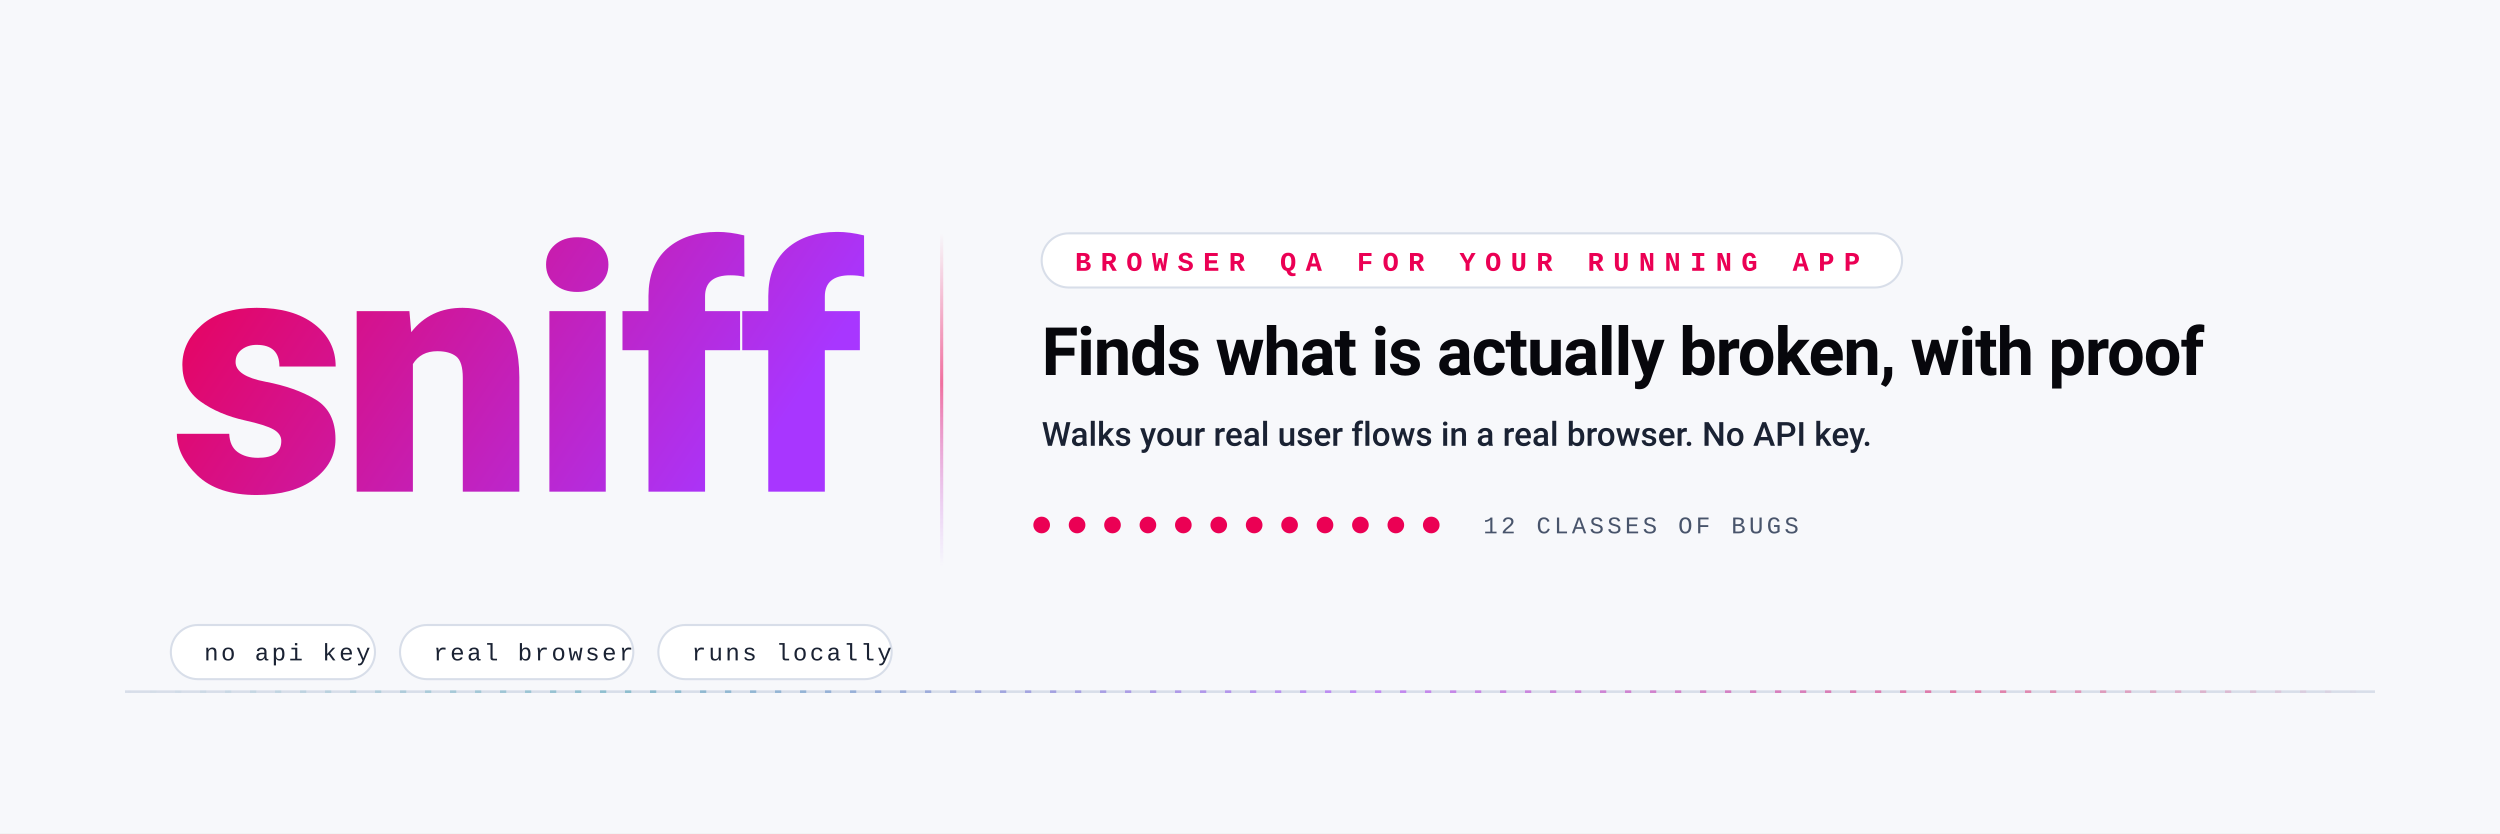
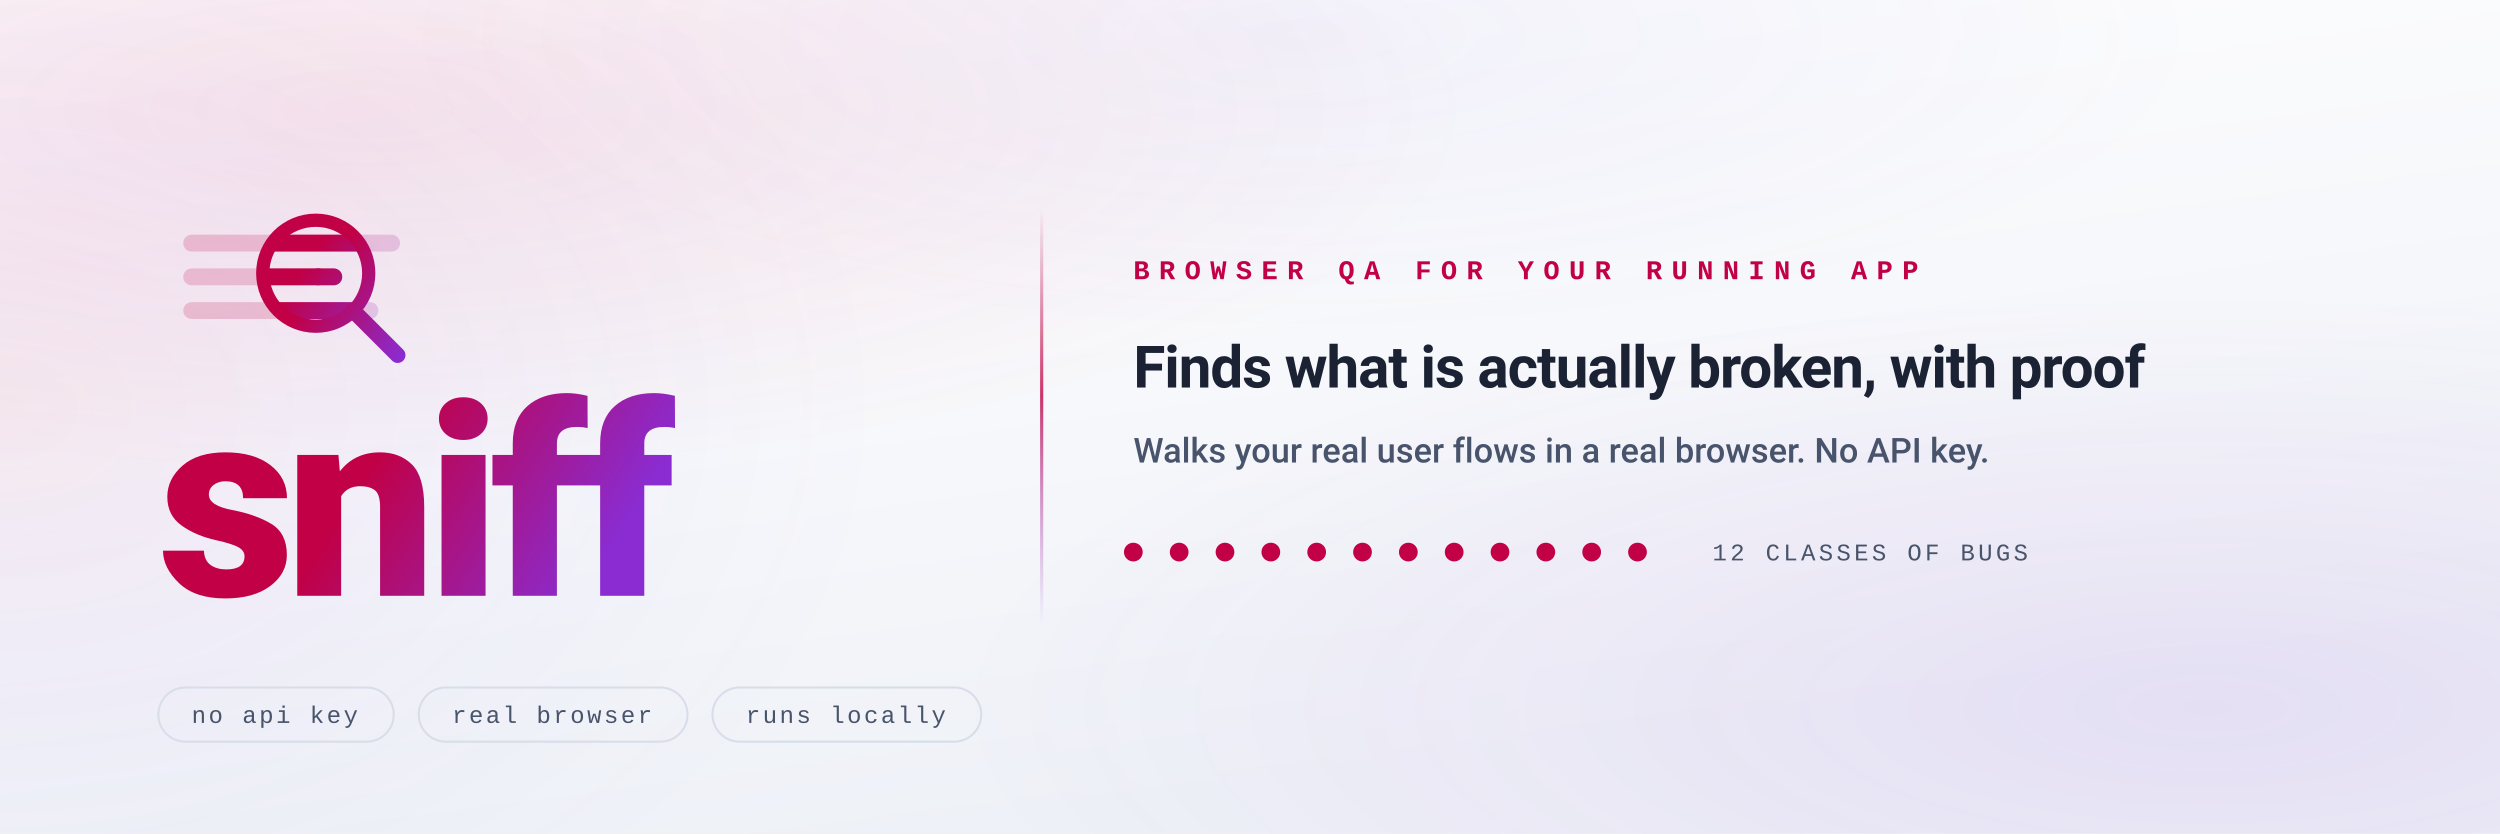
<svg xmlns="http://www.w3.org/2000/svg" viewBox="0 0 1200 400" fill="none" role="img" aria-label="sniff, browser QA for your running app: finds what is actually broken, with proof">
  <defs>
-     <linearGradient id="brand" x1="0" y1="0" x2="1" y2="0.25" gradientUnits="objectBoundingBox">
-       <stop offset="0%" stop-color="#EB0054" />
-       <stop offset="100%" stop-color="#A836FF" />
-       <animateTransform attributeName="gradientTransform" type="translate" values="-0.12 0; 0.12 0; -0.12 0" dur="18s" repeatCount="indefinite" />
+     <linearGradient id="sf-ground" x1="0" y1="0" x2="0.4" y2="1">
+       <stop offset="0%" stop-color="#FFFFFF" />
+       <stop offset="55%" stop-color="#F7F8FB" />
+       <stop offset="100%" stop-color="#EEF1F7" />
    </linearGradient>
-     <linearGradient id="rule" gradientUnits="userSpaceOnUse" x1="452" y1="112" x2="452" y2="272">
-       <stop offset="0%" stop-color="#EB0054" stop-opacity="0" />
-       <stop offset="45%" stop-color="#EB0054" stop-opacity="0.55" />
-       <stop offset="100%" stop-color="#A836FF" stop-opacity="0" />
+     <radialGradient id="sf-bloomA" cx="0.15" cy="0.13" r="0.44">
+       <stop offset="0%" stop-color="#C10045" stop-opacity="0.10" />
+       <stop offset="100%" stop-color="#C10045" stop-opacity="0" />
+     </radialGradient>
+     <radialGradient id="sf-bloomB" cx="0.88" cy="0.85" r="0.50">
+       <stop offset="0%" stop-color="#8A2CD1" stop-opacity="0.09" />
+       <stop offset="100%" stop-color="#8A2CD1" stop-opacity="0" />
+     </radialGradient>
+     <radialGradient id="sf-bloomC" cx="0.52" cy="0.04" r="0.36">
+       <stop offset="0%" stop-color="#5D4BD1" stop-opacity="0.06" />
+       <stop offset="100%" stop-color="#5D4BD1" stop-opacity="0" />
+     </radialGradient>
+     <radialGradient id="sf-wash" cx="0.5" cy="0.5" r="0.5">
+       <stop offset="0%" stop-color="#C10045" stop-opacity="0.07" />
+       <stop offset="42%" stop-color="#8A2CD1" stop-opacity="0.043" />
+       <stop offset="76%" stop-color="#5D4BD1" stop-opacity="0.016" />
+       <stop offset="100%" stop-color="#5D4BD1" stop-opacity="0" />
+     </radialGradient>
+     <clipPath id="sf-frame">
+       <rect width="1200" height="400" />
+     </clipPath>
+     <linearGradient id="sf-rule" gradientUnits="userSpaceOnUse" x1="500" y1="100" x2="500" y2="300">
+       <stop offset="0%" stop-color="#C10045" stop-opacity="0" />
+       <stop offset="45%" stop-color="#C10045" stop-opacity="0.8" />
+       <stop offset="100%" stop-color="#8A2CD1" stop-opacity="0" />
    </linearGradient>
-     <linearGradient id="horizonline" gradientUnits="userSpaceOnUse" x1="60" y1="332" x2="1140" y2="332">
-       <stop offset="0%" stop-color="#00819C" stop-opacity="0" />
-       <stop offset="22%" stop-color="#00819C" stop-opacity="0.35" />
-       <stop offset="55%" stop-color="#A836FF" stop-opacity="0.5" />
-       <stop offset="82%" stop-color="#EB0054" stop-opacity="0.45" />
-       <stop offset="100%" stop-color="#EB0054" stop-opacity="0" />
+     <linearGradient id="sf-ink" gradientUnits="userSpaceOnUse" x1="40" y1="88" x2="200" y2="200">
+       <stop class="sfk1" offset="0%" stop-color="#C10045" />
+       <stop class="sfk2" offset="52%" stop-color="#C10045" />
+       <stop class="sfk3" offset="100%" stop-color="#8A2CD1" />
    </linearGradient>
-     <linearGradient id="gridfade" gradientUnits="userSpaceOnUse" x1="0" y1="332" x2="0" y2="400">
-       <stop offset="0%" stop-color="#00819C" stop-opacity="0.4" />
-       <stop offset="55%" stop-color="#725BFF" stop-opacity="0.2" />
-       <stop offset="100%" stop-color="#EB0054" stop-opacity="0.05" />
+     <clipPath id="sf-lens" clipPathUnits="userSpaceOnUse">
+       <circle cx="128" cy="130" r="41" />
+     </clipPath>
+     <linearGradient id="sf-word" x1="0" y1="0" x2="1" y2="0.25">
+       <stop class="sfk1" offset="0%" stop-color="#C10045" />
+       <stop class="sfk2" offset="46%" stop-color="#C10045" />
+       <stop class="sfk3" offset="100%" stop-color="#8A2CD1" />
    </linearGradient>
-     <linearGradient id="sheeng" x1="0" y1="0" x2="1" y2="0">
-       <stop offset="0%" stop-color="#FFFFFF" stop-opacity="0" />
-       <stop offset="50%" stop-color="#FFFFFF" stop-opacity="0.55" />
-       <stop offset="100%" stop-color="#FFFFFF" stop-opacity="0" />
-     </linearGradient>
-     <clipPath id="gridclip">
-       <rect x="0" y="332" width="1200" height="68" />
-     </clipPath>
-     <clipPath id="wordclip">
-       <text x="82" y="236" font-family="system-ui, -apple-system, 'Segoe UI', Roboto, 'Helvetica Neue', Arial, sans-serif" font-size="164" font-weight="800" letter-spacing="-2">sniff</text>
-     </clipPath>
  </defs>
  <style>
    .disp { font-family: system-ui, -apple-system, 'Segoe UI', Roboto, 'Helvetica Neue', Arial, sans-serif; }
    .mono { font-family: ui-monospace, SFMono-Regular, 'SF Mono', Menlo, Consolas, 'Liberation Mono', monospace; }
-     .eyebrow { font-size: 13px; font-weight: 600; letter-spacing: 4.5px; fill: #EB0054; }
-     .head    { font-size: 32px; font-weight: 700; fill: #07070C; letter-spacing: -0.5px; }
-     .sub     { font-size: 16px; font-weight: 500; fill: #1A2233; }
+     .eyebrow { font-size: 13px; font-weight: 600; letter-spacing: 4.5px; fill: #C10045; }
+     .head    { font-size: 28px; font-weight: 700; fill: #1A2233; letter-spacing: -0.5px; }
+     .sub     { font-size: 16.5px; font-weight: 500; fill: #48546B; }
    .tag     { font-size: 11.5px; letter-spacing: 1.6px; fill: #48546B; }
-     .chip    { font-size: 11.5px; letter-spacing: 1.2px; fill: #1A2233; }
- 
-     @keyframes flow { to { stroke-dashoffset: -240; } }
-     .flowline { animation: flow 14s linear infinite; }
- 
-     @keyframes pip { 0%,100% { opacity: 0.4; } 50% { opacity: 1; } }
-     .d1  { animation: pip 5s ease-in-out infinite 0s; }
-     .d2  { animation: pip 5s ease-in-out infinite 0.18s; }
-     .d3  { animation: pip 5s ease-in-out infinite 0.36s; }
-     .d4  { animation: pip 5s ease-in-out infinite 0.54s; }
-     .d5  { animation: pip 5s ease-in-out infinite 0.72s; }
-     .d6  { animation: pip 5s ease-in-out infinite 0.9s; }
-     .d7  { animation: pip 5s ease-in-out infinite 1.08s; }
-     .d8  { animation: pip 5s ease-in-out infinite 1.26s; }
-     .d9  { animation: pip 5s ease-in-out infinite 1.44s; }
-     .d10 { animation: pip 5s ease-in-out infinite 1.62s; }
-     .d11 { animation: pip 5s ease-in-out infinite 1.8s; }
-     .d12 { animation: pip 5s ease-in-out infinite 1.98s; }
- 
-     @keyframes sheen {
-       0%   { transform: translateX(0); }
-       34%  { transform: translateX(700px); }
-       100% { transform: translateX(700px); }
-     }
-     .sheen { animation: sheen 7.5s linear infinite; }
- 
+     .chip    { font-size: 11.5px; letter-spacing: 1.2px; fill: #48546B; }
+     @keyframes sf-breathe { 0%,100% { opacity:0.72; } 50% { opacity:1; } }
+     .sfbloom { animation: sf-breathe 11s ease-in-out infinite; }
+     @keyframes sf-sweep { 0% { transform: translateX(-360px); } 100% { transform: translateX(1560px); } }
+     .sfwash { animation: sf-sweep 17s cubic-bezier(.5,0,.5,1) infinite; }
+     @keyframes sf-pip { 0%,100% { opacity: 0.5; } 50% { opacity: 1; } }
+     .sfp1 { animation: sf-pip 5s ease-in-out infinite 0.0s; }
+     .sfp2 { animation: sf-pip 5s ease-in-out infinite 0.35s; }
+     .sfp3 { animation: sf-pip 5s ease-in-out infinite 0.7s; }
+     .sfp4 { animation: sf-pip 5s ease-in-out infinite 1.05s; }
+     .sfp5 { animation: sf-pip 5s ease-in-out infinite 1.4s; }
+     .sfp6 { animation: sf-pip 5s ease-in-out infinite 1.75s; }
+     .sfp7 { animation: sf-pip 5s ease-in-out infinite 2.1s; }
+     .sfp8 { animation: sf-pip 5s ease-in-out infinite 2.45s; }
+     .sfp9 { animation: sf-pip 5s ease-in-out infinite 2.8s; }
+     .sfp10 { animation: sf-pip 5s ease-in-out infinite 3.15s; }
+     .sfp11 { animation: sf-pip 5s ease-in-out infinite 3.5s; }
+     .sfp12 { animation: sf-pip 5s ease-in-out infinite 3.85s; }
+     @keyframes sf-scan { 0%,100% { transform: translateX(-48px); } 50% { transform: translateX(48px); } }
+     @keyframes sf-scani { 0%,100% { transform: translateX(48px); } 50% { transform: translateX(-48px); } }
+     /* base transform parks the lens over the flagged row, so the resting frame is the
+        "found it" state rather than an arbitrary point of the sweep */
+     .sfscan  { transform: translateX(20px);  animation: sf-scan 7s ease-in-out infinite; }
+     .sfscani { transform: translateX(-20px); animation: sf-scani 7s ease-in-out infinite; }
+     @keyframes sf-flare { 0%,100% { opacity: 0.45; } 50% { opacity: 1; } }
+     .sfflare { animation: sf-flare 3.5s ease-in-out infinite; }
+     @keyframes sf-k1 { 0%,100% { stop-color:#C10045; } 50% { stop-color:#8A2CD1; } }
+     @keyframes sf-k2 { 0%,100% { stop-color:#C10045; } 50% { stop-color:#C10045; } }
+     @keyframes sf-k3 { 0%,100% { stop-color:#8A2CD1; } 50% { stop-color:#5D4BD1; } }
+     .sfk1 { animation: sf-k1 14s ease-in-out infinite; }
+     .sfk2 { animation: sf-k2 14s ease-in-out infinite; }
+     .sfk3 { animation: sf-k3 14s ease-in-out infinite; }
    @media (prefers-reduced-motion: reduce) { * { animation: none !important; } }
  </style>
-   <rect width="1200" height="400" fill="#F7F8FB" />
-   <g id="grid" clip-path="url(#gridclip)" opacity="0">
-     <g stroke="url(#gridfade)" stroke-width="1" fill="none">
-       <path d="M600 332 L-1180 400" />
-       <path d="M600 332 L-560 400" />
-       <path d="M600 332 L-190 400" />
-       <path d="M600 332 L40 400" />
-       <path d="M600 332 L200 400" />
-       <path d="M600 332 L320 400" />
-       <path d="M600 332 L415 400" />
-       <path d="M600 332 L490 400" />
-       <path d="M600 332 L548 400" />
-       <path d="M600 332 L600 400" />
-       <path d="M600 332 L652 400" />
-       <path d="M600 332 L710 400" />
-       <path d="M600 332 L785 400" />
-       <path d="M600 332 L880 400" />
-       <path d="M600 332 L1000 400" />
-       <path d="M600 332 L1160 400" />
-       <path d="M600 332 L1390 400" />
-       <path d="M600 332 L1760 400" />
-       <path d="M600 332 L2380 400" />
-     </g>
-     <g stroke="url(#gridfade)" stroke-width="1" fill="none">
-       <line x1="0" y1="335" x2="1200" y2="335" />
-       <line x1="0" y1="339.5" x2="1200" y2="339.5" />
-       <line x1="0" y1="345.5" x2="1200" y2="345.5" />
-       <line x1="0" y1="353.5" x2="1200" y2="353.5" />
-       <line x1="0" y1="364" x2="1200" y2="364" />
-       <line x1="0" y1="378" x2="1200" y2="378" />
-       <line x1="0" y1="396" x2="1200" y2="396" />
+   <rect width="1200" height="400" fill="url(#sf-ground)" />
+   <g class="sfbloom">
+     <rect width="1200" height="400" fill="url(#sf-bloomA)" />
+     <rect width="1200" height="400" fill="url(#sf-bloomB)" />
+     <rect width="1200" height="400" fill="url(#sf-bloomC)" />
+   </g>
+   <g clip-path="url(#sf-frame)">
+     <g transform="translate(0,196)">
+       <ellipse class="sfwash" cx="0" cy="0" rx="430" ry="300" fill="url(#sf-wash)" />
    </g>
  </g>
-   <line x1="60" y1="332" x2="1140" y2="332" stroke="#D8DEE9" stroke-width="1.25" />
-   <line class="flowline" x1="60" y1="332" x2="1140" y2="332" stroke="url(#horizonline)" stroke-width="1.25" stroke-dasharray="3 9" />
-   <text class="disp" x="82" y="236" font-size="164" font-weight="800" letter-spacing="-2" fill="url(#brand)">sniff</text>
-   <g clip-path="url(#wordclip)">
-     <g transform="skewX(-18)">
-       <rect class="sheen" x="-200" y="60" width="120" height="220" fill="url(#sheeng)" opacity="0.55" />
+   <g transform="translate(66,56) scale(0.5781)">
+     <g opacity="0.19" fill="url(#sf-ink)">
+       <rect x="38" y="98" width="180" height="14" rx="7" />
+       <rect x="38" y="126" width="132" height="14" rx="7" />
+       <rect x="38" y="154" width="162" height="14" rx="7" />
+       <circle cx="150" cy="133" r="7" />
+     </g>
+     <g class="sfscan">
+       <g clip-path="url(#sf-lens)">
+         <g class="sfscani" fill="url(#sf-ink)">
+           <rect x="38" y="98" width="180" height="14" rx="7" />
+           <rect x="38" y="126" width="132" height="14" rx="7" />
+           <rect x="38" y="154" width="162" height="14" rx="7" />
+         </g>
+       </g>
+     </g>
+     <g class="sfflare" fill="url(#sf-ink)">
+       <circle cx="150" cy="133" r="7" />
+     </g>
+     <g class="sfscan">
+       <g>
+         <line x1="159" y1="161" x2="196" y2="198" stroke="url(#sf-ink)" stroke-width="13" stroke-linecap="round" />
+         <circle cx="128" cy="130" r="44" fill="none" stroke="url(#sf-ink)" stroke-width="11" />
+       </g>
    </g>
  </g>
-   <line x1="452" y1="112" x2="452" y2="272" stroke="url(#rule)" stroke-width="1.5" />
-   <g transform="translate(500,0)">
-     <rect x="0" y="112" width="413" height="26" rx="13" fill="#FFFFFF" stroke="#D8DEE9" stroke-width="1" />
-     <text class="mono eyebrow" x="16" y="130">BROWSER QA FOR YOUR RUNNING APP</text>
-     <text class="disp head" x="0" y="180">Finds what is actually broken, with proof</text>
-     <text class="disp sub" x="0" y="214">Walks your real user flows in a real browser. No API key.</text>
-     <g transform="translate(0,252)">
-       <g fill="#EB0054">
-         <g class="d1">
-           <circle cx="0" cy="0" r="4" />
-         </g>
-         <g class="d2">
-           <circle cx="17" cy="0" r="4" />
-         </g>
-         <g class="d3">
-           <circle cx="34" cy="0" r="4" />
-         </g>
-         <g class="d4">
-           <circle cx="51" cy="0" r="4" />
-         </g>
-         <g class="d5">
-           <circle cx="68" cy="0" r="4" />
-         </g>
-         <g class="d6">
-           <circle cx="85" cy="0" r="4" />
-         </g>
-         <g class="d7">
-           <circle cx="102" cy="0" r="4" />
-         </g>
-         <g class="d8">
-           <circle cx="119" cy="0" r="4" />
-         </g>
-         <g class="d9">
-           <circle cx="136" cy="0" r="4" />
-         </g>
-         <g class="d10">
-           <circle cx="153" cy="0" r="4" />
-         </g>
-         <g class="d11">
-           <circle cx="170" cy="0" r="4" />
-         </g>
-         <g class="d12">
-           <circle cx="187" cy="0" r="4" />
-         </g>
+   <g>
+     <text class="disp" x="76" y="286" font-size="128" font-weight="800" letter-spacing="-4.5" fill="url(#sf-word)">sniff</text>
+   </g>
+   <line x1="500" y1="100" x2="500" y2="300" stroke="url(#sf-rule)" stroke-width="1.5" />
+   <g transform="translate(544,0)">
+     <text class="mono eyebrow" x="0" y="134">BROWSER QA FOR YOUR RUNNING APP</text>
+     <text class="disp head" x="0" y="186">Finds what is actually broken, with proof</text>
+     <text class="disp sub" x="0" y="222">Walks your real user flows in a real browser. No API key.</text>
+     <g transform="translate(0,265)">
+       <g class="sfp1">
+         <circle cx="0" cy="0" r="4.5" fill="#C10045" />
      </g>
-       <text class="mono tag" x="212" y="4">12 CLASSES OF BUGS</text>
+       <g class="sfp2">
+         <circle cx="22" cy="0" r="4.5" fill="#C10045" />
+       </g>
+       <g class="sfp3">
+         <circle cx="44" cy="0" r="4.5" fill="#C10045" />
+       </g>
+       <g class="sfp4">
+         <circle cx="66" cy="0" r="4.5" fill="#C10045" />
+       </g>
+       <g class="sfp5">
+         <circle cx="88" cy="0" r="4.5" fill="#C10045" />
+       </g>
+       <g class="sfp6">
+         <circle cx="110" cy="0" r="4.5" fill="#C10045" />
+       </g>
+       <g class="sfp7">
+         <circle cx="132" cy="0" r="4.5" fill="#C10045" />
+       </g>
+       <g class="sfp8">
+         <circle cx="154" cy="0" r="4.5" fill="#C10045" />
+       </g>
+       <g class="sfp9">
+         <circle cx="176" cy="0" r="4.5" fill="#C10045" />
+       </g>
+       <g class="sfp10">
+         <circle cx="198" cy="0" r="4.5" fill="#C10045" />
+       </g>
+       <g class="sfp11">
+         <circle cx="220" cy="0" r="4.5" fill="#C10045" />
+       </g>
+       <g class="sfp12">
+         <circle cx="242" cy="0" r="4.5" fill="#C10045" />
+       </g>
+       <text class="mono tag" x="278" y="4">12 CLASSES OF BUGS</text>
    </g>
  </g>
-   <g transform="translate(82,300)">
-     <g fill="#FFFFFF" stroke="#D8DEE9" stroke-width="1">
-       <rect x="0" y="0" width="98" height="26" rx="13" />
-       <rect x="110" y="0" width="112" height="26" rx="13" />
-       <rect x="234" y="0" width="112" height="26" rx="13" />
-     </g>
-     <g class="mono chip">
-       <text x="16" y="17">no api key</text>
-       <text x="126" y="17">real browser</text>
-       <text x="250" y="17">runs locally</text>
-     </g>
+   <g transform="translate(76,330)">
+     <rect x="0" y="0" width="113" height="26" rx="13" fill="none" stroke="#D8DEE9" stroke-width="1" />
+     <text class="mono chip" x="16" y="17">no api key</text>
+     <rect x="125" y="0" width="129" height="26" rx="13" fill="none" stroke="#D8DEE9" stroke-width="1" />
+     <text class="mono chip" x="141" y="17">real browser</text>
+     <rect x="266" y="0" width="129" height="26" rx="13" fill="none" stroke="#D8DEE9" stroke-width="1" />
+     <text class="mono chip" x="282" y="17">runs locally</text>
  </g>
</svg>
